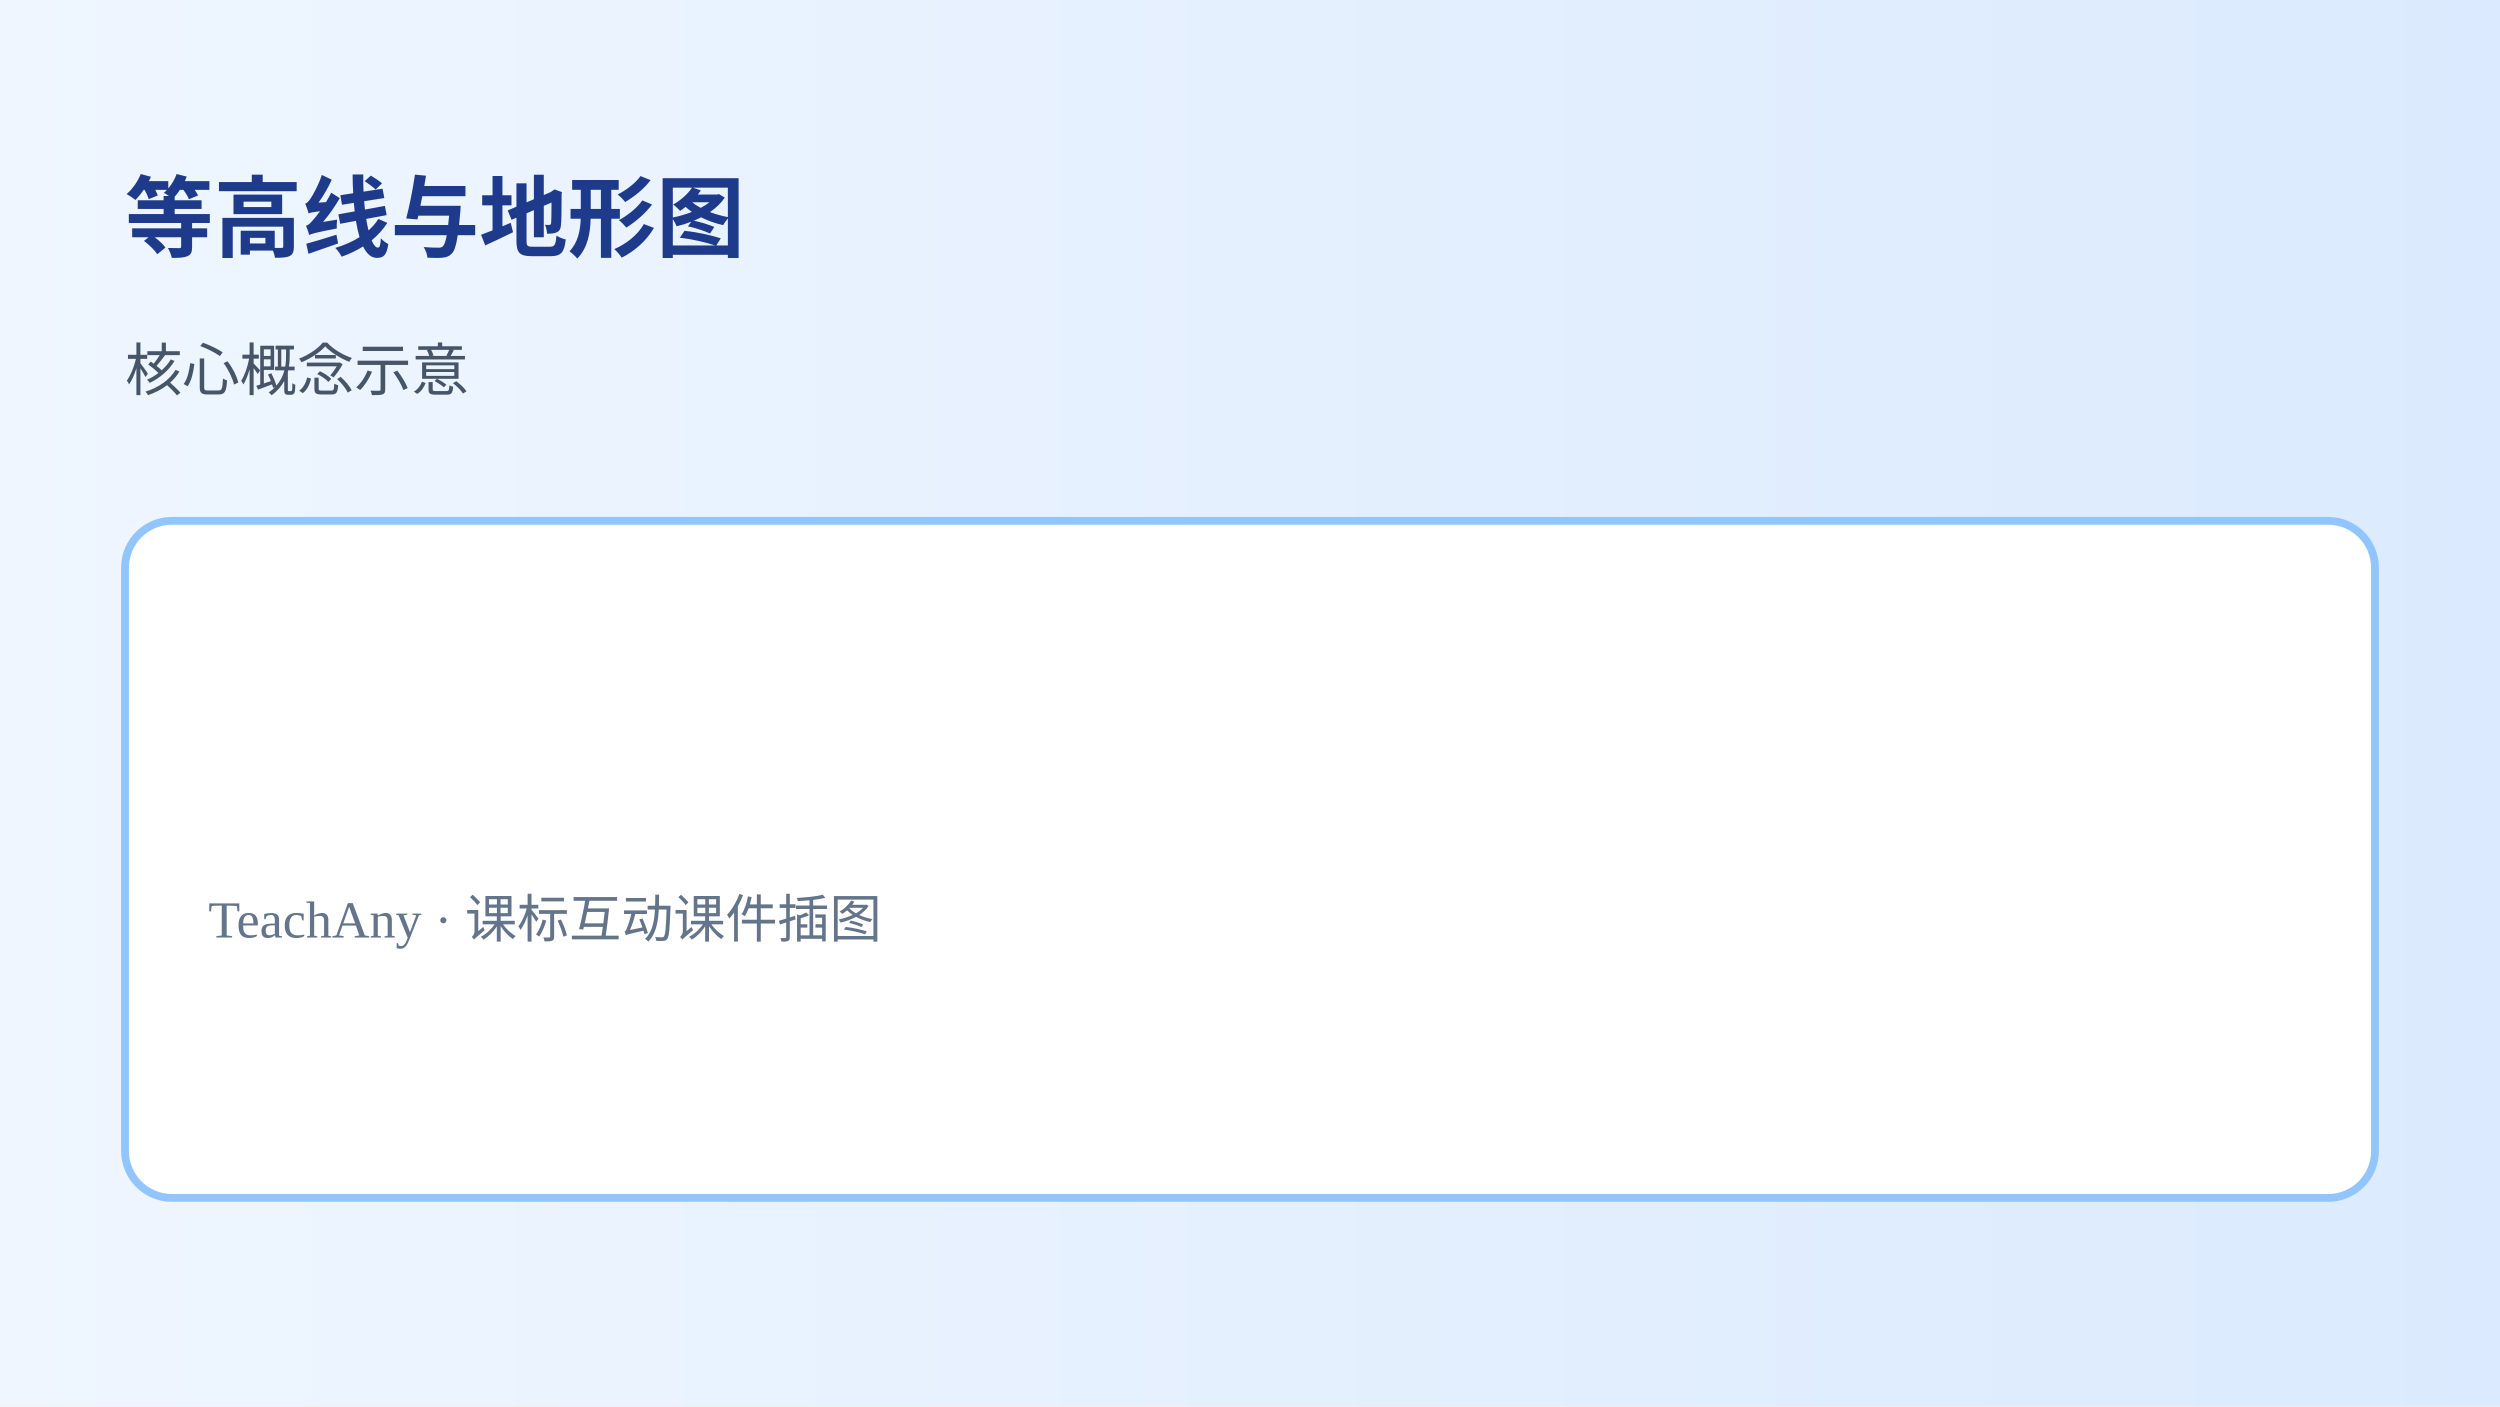
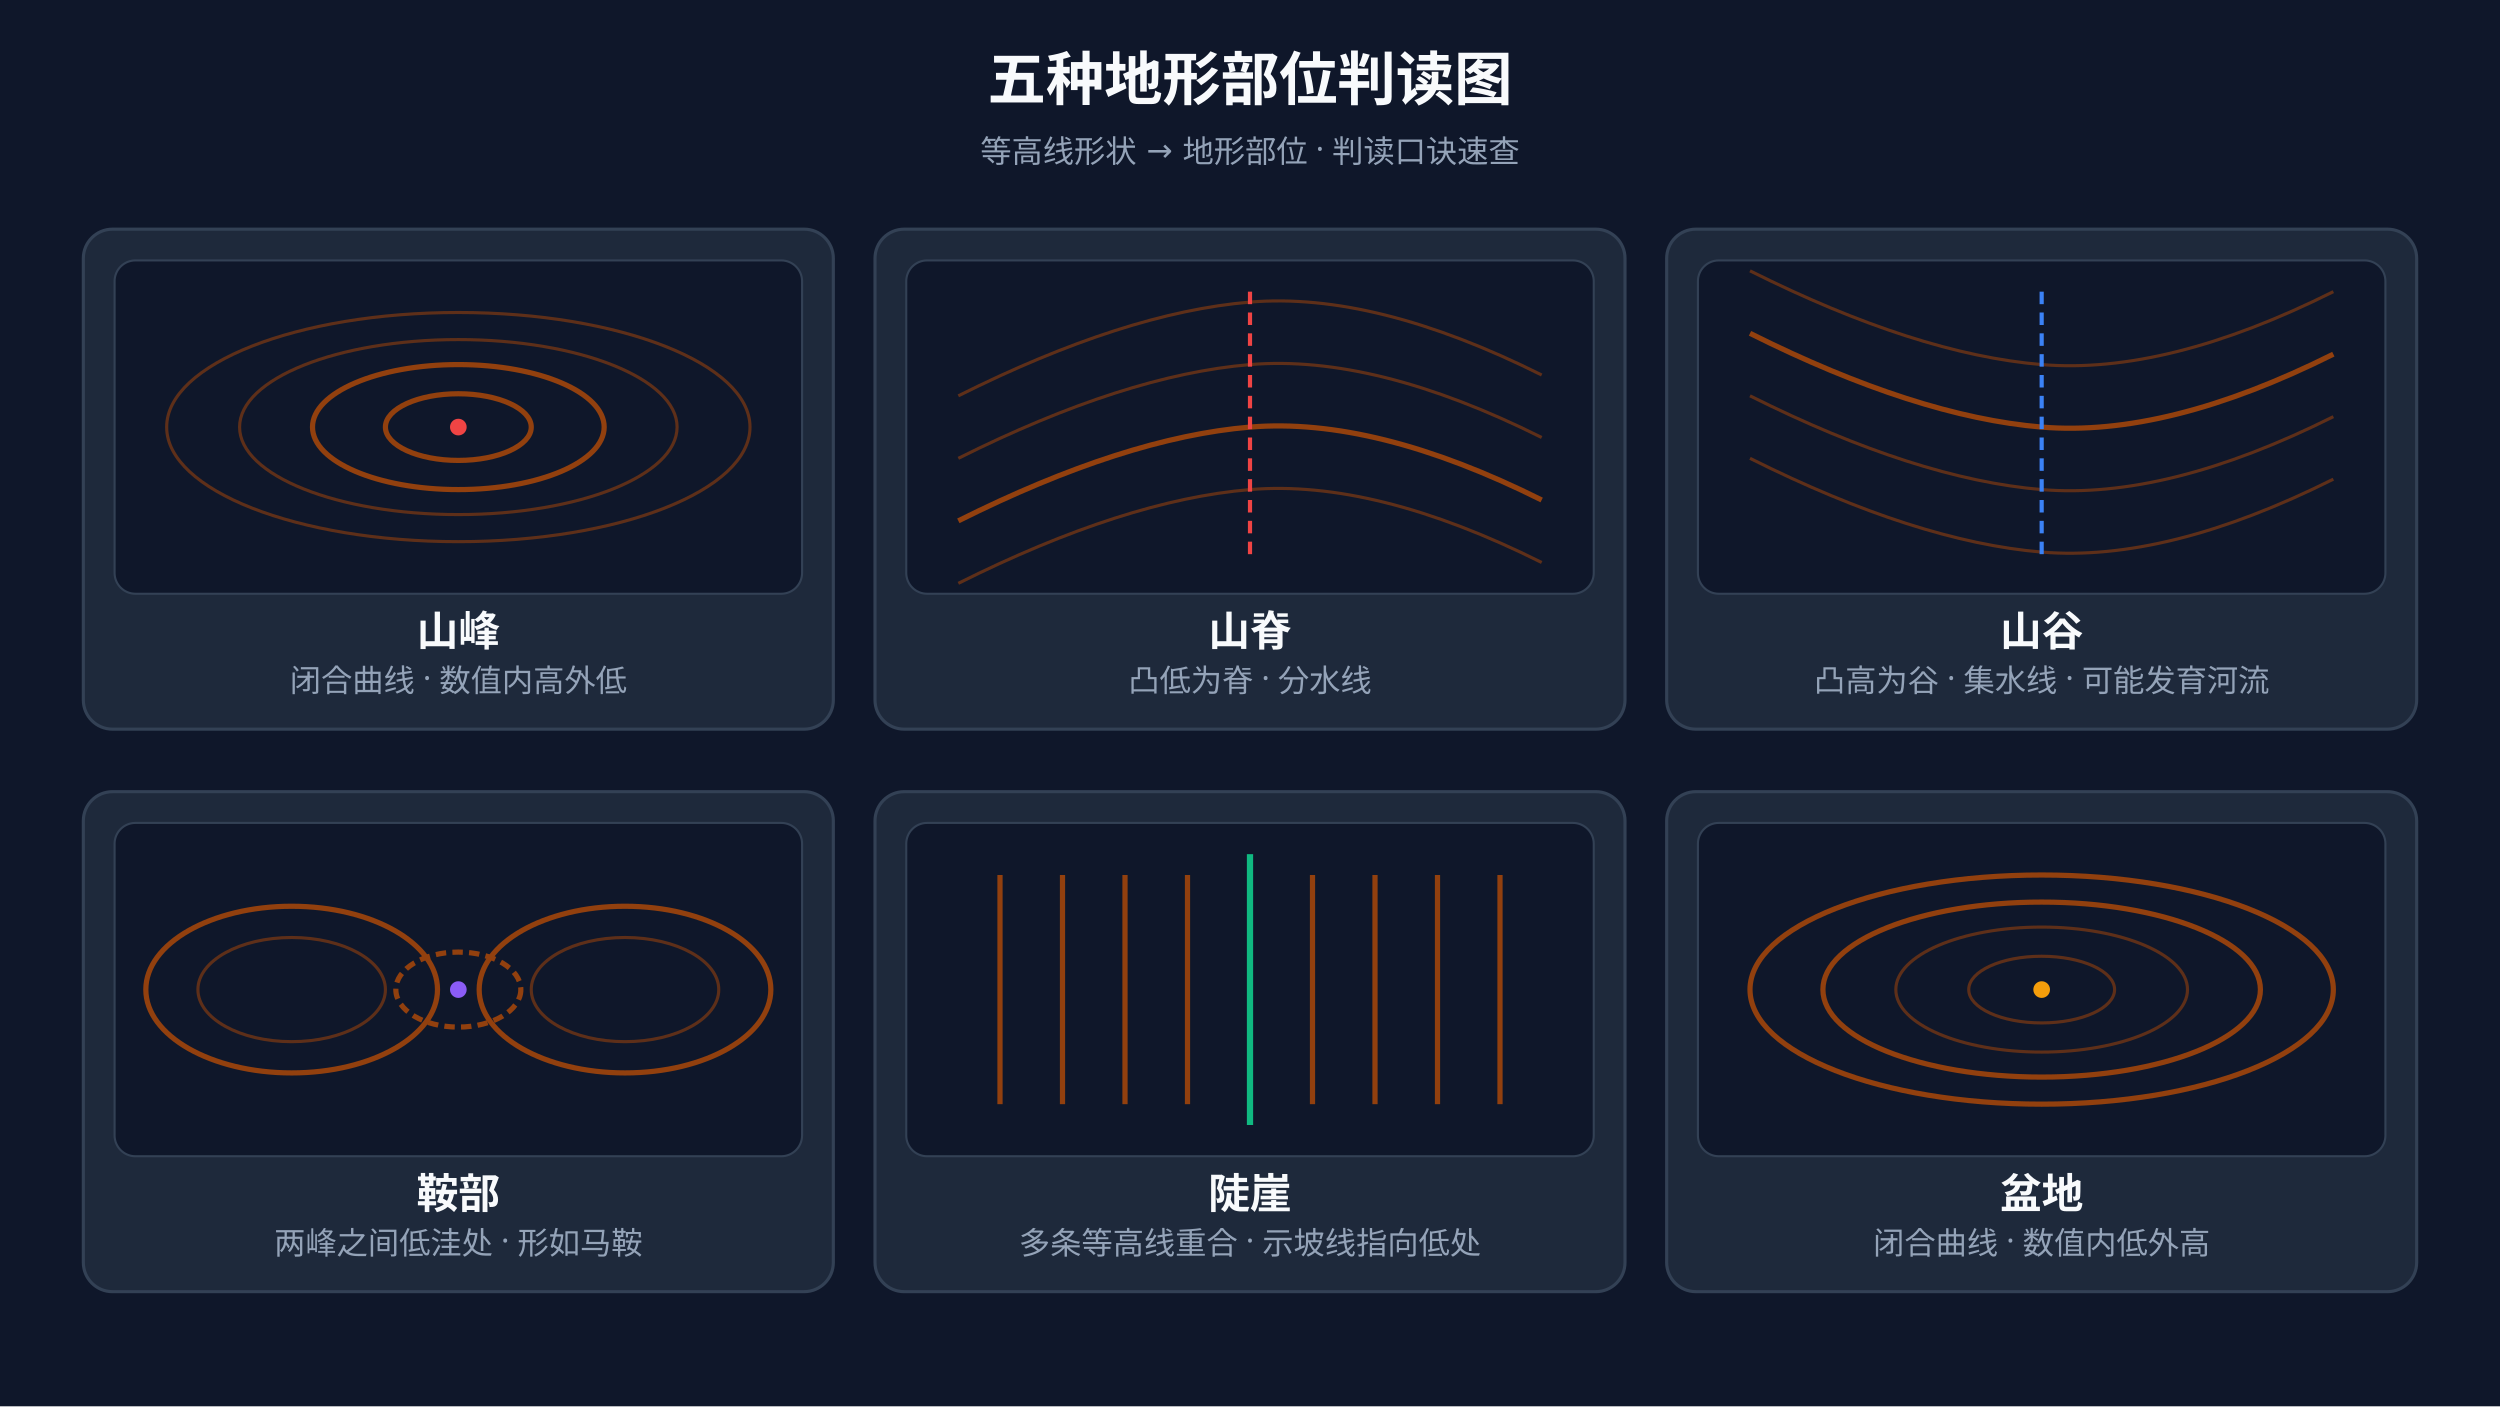
- <svg xmlns="http://www.w3.org/2000/svg" viewBox="0 0 960 540">
+ <svg xmlns="http://www.w3.org/2000/svg" viewBox="0 0 1200 675">
  <defs>
-     <linearGradient id="g" x1="0" x2="1">
-       <stop stop-color="#eff6ff" />
-       <stop offset="1" stop-color="#dbeafe" />
-     </linearGradient>
+     <style>
+       text { font-family: "PingFang SC", "Microsoft YaHei", "Noto Sans SC", system-ui, sans-serif; }
+       .title { font-size: 28px; font-weight: 800; fill: #f8fafc; }
+       .name { font-size: 20px; font-weight: 700; fill: #f8fafc; }
+       .rule { font-size: 15px; fill: #94a3b8; }
+       .contour { fill: none; stroke: #92400e; stroke-width: 2.5; }
+       .contour-thin { fill: none; stroke: #92400e; stroke-width: 1.5; opacity: .6; }
+       .label { font-size: 13px; fill: #b45309; font-weight: 600; }
+       .box { fill: #1e293b; stroke: #334155; stroke-width: 1.5; rx: 14; }
+       .box-inner { fill: #0f172a; stroke: #334155; stroke-width: 1; rx: 10; }
+     </style>
  </defs>
-   <rect width="960" height="540" fill="url(#g)" />
-   <text x="48" y="96" fill="#1e3a8a" font-size="34" font-weight="800">等高线与地形图</text>
-   <text x="48" y="150" fill="#475569" font-size="22">核心概念示意</text>
-   <rect x="48" y="200" width="864" height="260" rx="18" fill="#fff" stroke="#93c5fd" stroke-width="3" />
-   <text x="80" y="360" fill="#64748b" font-size="20">TeachAny · 课标互动课件插图</text>
+   <rect width="1200" height="675" fill="#0f172a" />
+   <text x="600" y="48" text-anchor="middle" class="title">五种地形部位判读图</text>
+   <text x="600" y="78" text-anchor="middle" class="rule">等高线形状 → 地形部位 · 判读口诀速查</text>
+   <g transform="translate(40,110)">
+     <rect class="box" width="360" height="240" />
+     <rect class="box-inner" x="15" y="15" width="330" height="160" />
+     <ellipse cx="180" cy="95" rx="140" ry="55" class="contour-thin" />
+     <ellipse cx="180" cy="95" rx="105" ry="42" class="contour-thin" />
+     <ellipse cx="180" cy="95" rx="70" ry="30" class="contour" />
+     <ellipse cx="180" cy="95" rx="35" ry="16" class="contour" />
+     <circle cx="180" cy="95" r="4" fill="#ef4444" />
+     <text x="180" y="200" text-anchor="middle" class="name">山峰</text>
+     <text x="180" y="222" text-anchor="middle" class="rule">闭合曲线 · 数值内高外低</text>
+   </g>
+   <g transform="translate(420,110)">
+     <rect class="box" width="360" height="240" />
+     <rect class="box-inner" x="15" y="15" width="330" height="160" />
+     <path d="M 40 140 Q 120 100 180 95 Q 240 90 320 130" class="contour" />
+     <path d="M 40 110 Q 120 70 180 65 Q 240 60 320 100" class="contour-thin" />
+     <path d="M 40 80 Q 120 40 180 35 Q 240 30 320 70" class="contour-thin" />
+     <path d="M 40 170 Q 120 130 180 125 Q 240 120 320 160" class="contour-thin" />
+     <line x1="180" y1="30" x2="180" y2="160" stroke="#ef4444" stroke-width="2" stroke-dasharray="6,4" />
+     <text x="180" y="200" text-anchor="middle" class="name">山脊</text>
+     <text x="180" y="222" text-anchor="middle" class="rule">凸低为脊 · 分水线</text>
+   </g>
+   <g transform="translate(800,110)">
+     <rect class="box" width="360" height="240" />
+     <rect class="box-inner" x="15" y="15" width="330" height="160" />
+     <path d="M 40 50 Q 120 90 180 95 Q 240 100 320 60" class="contour" />
+     <path d="M 40 80 Q 120 120 180 125 Q 240 130 320 90" class="contour-thin" />
+     <path d="M 40 110 Q 120 150 180 155 Q 240 160 320 120" class="contour-thin" />
+     <path d="M 40 20 Q 120 60 180 65 Q 240 70 320 30" class="contour-thin" />
+     <line x1="180" y1="30" x2="180" y2="160" stroke="#3b82f6" stroke-width="2" stroke-dasharray="6,4" />
+     <text x="180" y="200" text-anchor="middle" class="name">山谷</text>
+     <text x="180" y="222" text-anchor="middle" class="rule">凸高为谷 · 集水线 · 可能发育河流</text>
+   </g>
+   <g transform="translate(40,380)">
+     <rect class="box" width="360" height="240" />
+     <rect class="box-inner" x="15" y="15" width="330" height="160" />
+     <ellipse cx="100" cy="95" rx="70" ry="40" class="contour" />
+     <ellipse cx="100" cy="95" rx="45" ry="25" class="contour-thin" />
+     <ellipse cx="260" cy="95" rx="70" ry="40" class="contour" />
+     <ellipse cx="260" cy="95" rx="45" ry="25" class="contour-thin" />
+     <ellipse cx="180" cy="95" rx="30" ry="18" class="contour" stroke-dasharray="5,3" />
+     <circle cx="180" cy="95" r="4" fill="#8b5cf6" />
+     <text x="180" y="200" text-anchor="middle" class="name">鞍部</text>
+     <text x="180" y="222" text-anchor="middle" class="rule">两峰之间低洼处 · 形如马鞍</text>
+   </g>
+   <g transform="translate(420,380)">
+     <rect class="box" width="360" height="240" />
+     <rect class="box-inner" x="15" y="15" width="330" height="160" />
+     <path d="M 60 40 L 60 150" class="contour" />
+     <path d="M 90 40 L 90 150" class="contour" />
+     <path d="M 120 40 L 120 150" class="contour" />
+     <path d="M 150 40 L 150 150" class="contour" />
+     <path d="M 180 40 L 180 150" class="contour" />
+     <path d="M 210 40 L 210 150" class="contour" />
+     <path d="M 240 40 L 240 150" class="contour" />
+     <path d="M 270 40 L 270 150" class="contour" />
+     <path d="M 300 40 L 300 150" class="contour" />
+     <line x1="180" y1="30" x2="180" y2="160" stroke="#10b981" stroke-width="3" />
+     <text x="180" y="200" text-anchor="middle" class="name">陡崖</text>
+     <text x="180" y="222" text-anchor="middle" class="rule">多条等高线重合 · 示坡线指向低处</text>
+   </g>
+   <g transform="translate(800,380)">
+     <rect class="box" width="360" height="240" />
+     <rect class="box-inner" x="15" y="15" width="330" height="160" />
+     <ellipse cx="180" cy="95" rx="140" ry="55" class="contour" />
+     <ellipse cx="180" cy="95" rx="105" ry="42" class="contour" />
+     <ellipse cx="180" cy="95" rx="70" ry="30" class="contour-thin" />
+     <ellipse cx="180" cy="95" rx="35" ry="16" class="contour-thin" />
+     <circle cx="180" cy="95" r="4" fill="#f59e0b" />
+     <text x="180" y="200" text-anchor="middle" class="name">盆地</text>
+     <text x="180" y="222" text-anchor="middle" class="rule">闭合曲线 · 数值内低外高</text>
+   </g>
</svg>
